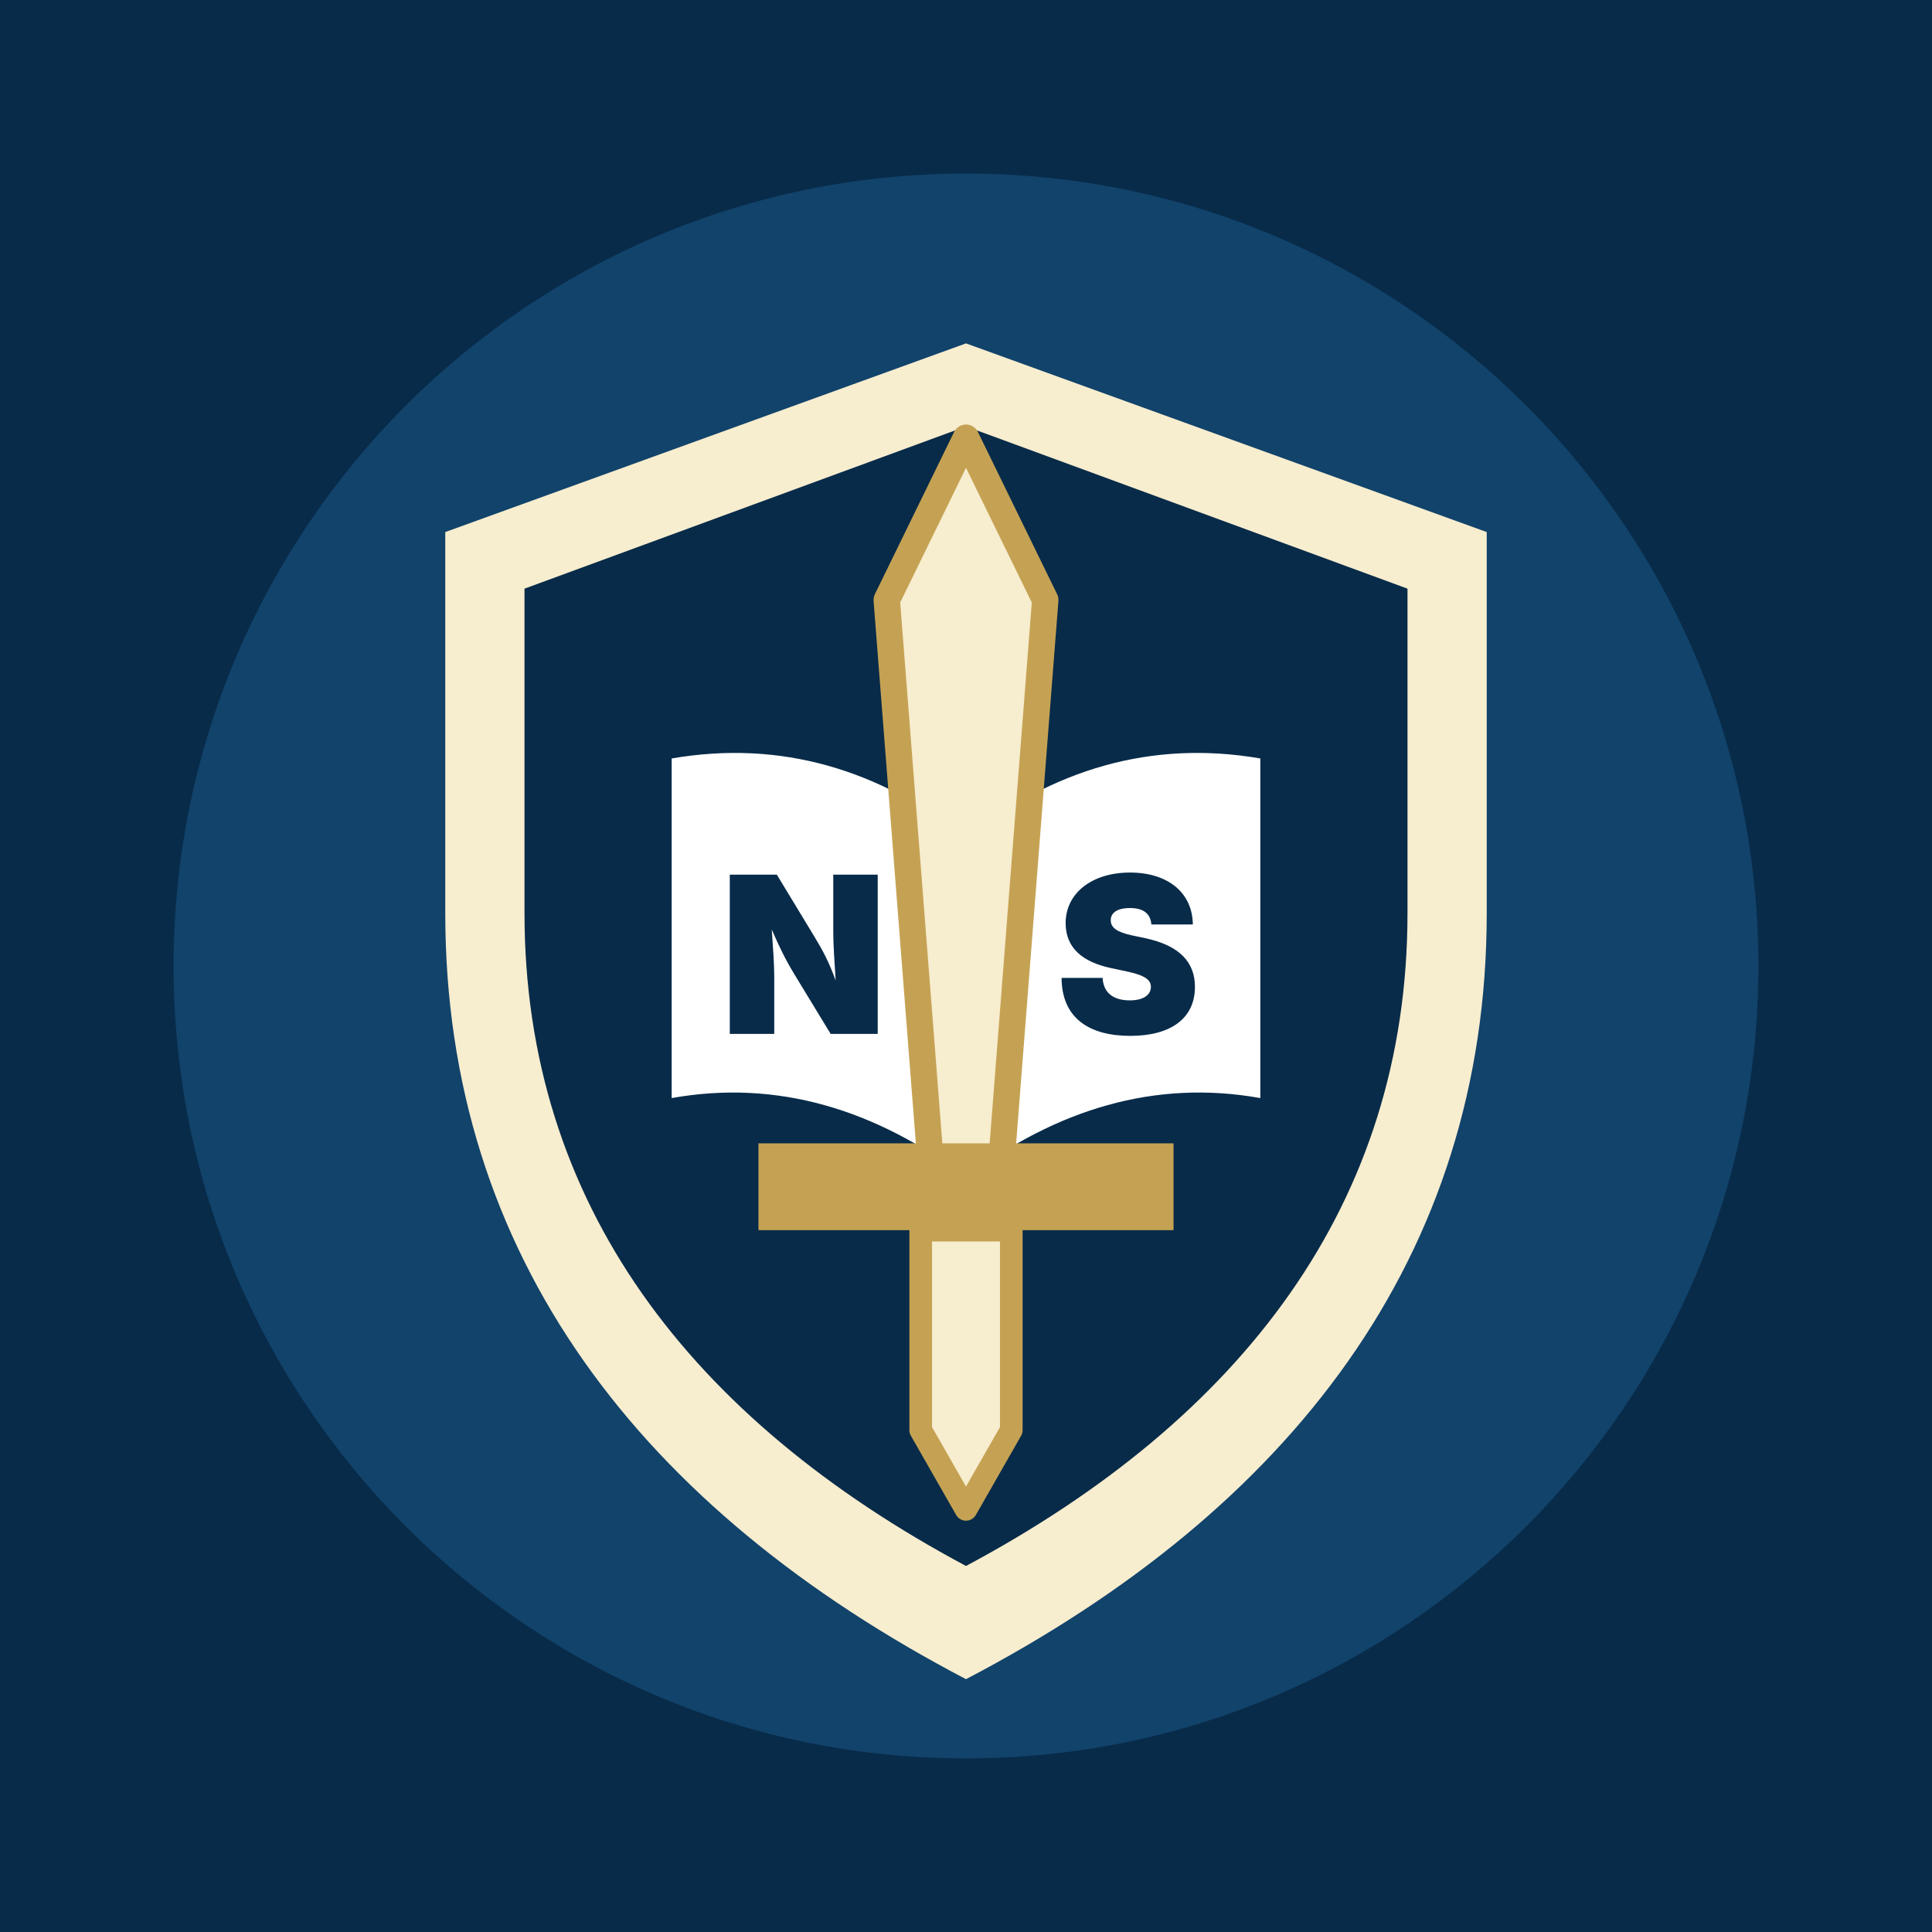
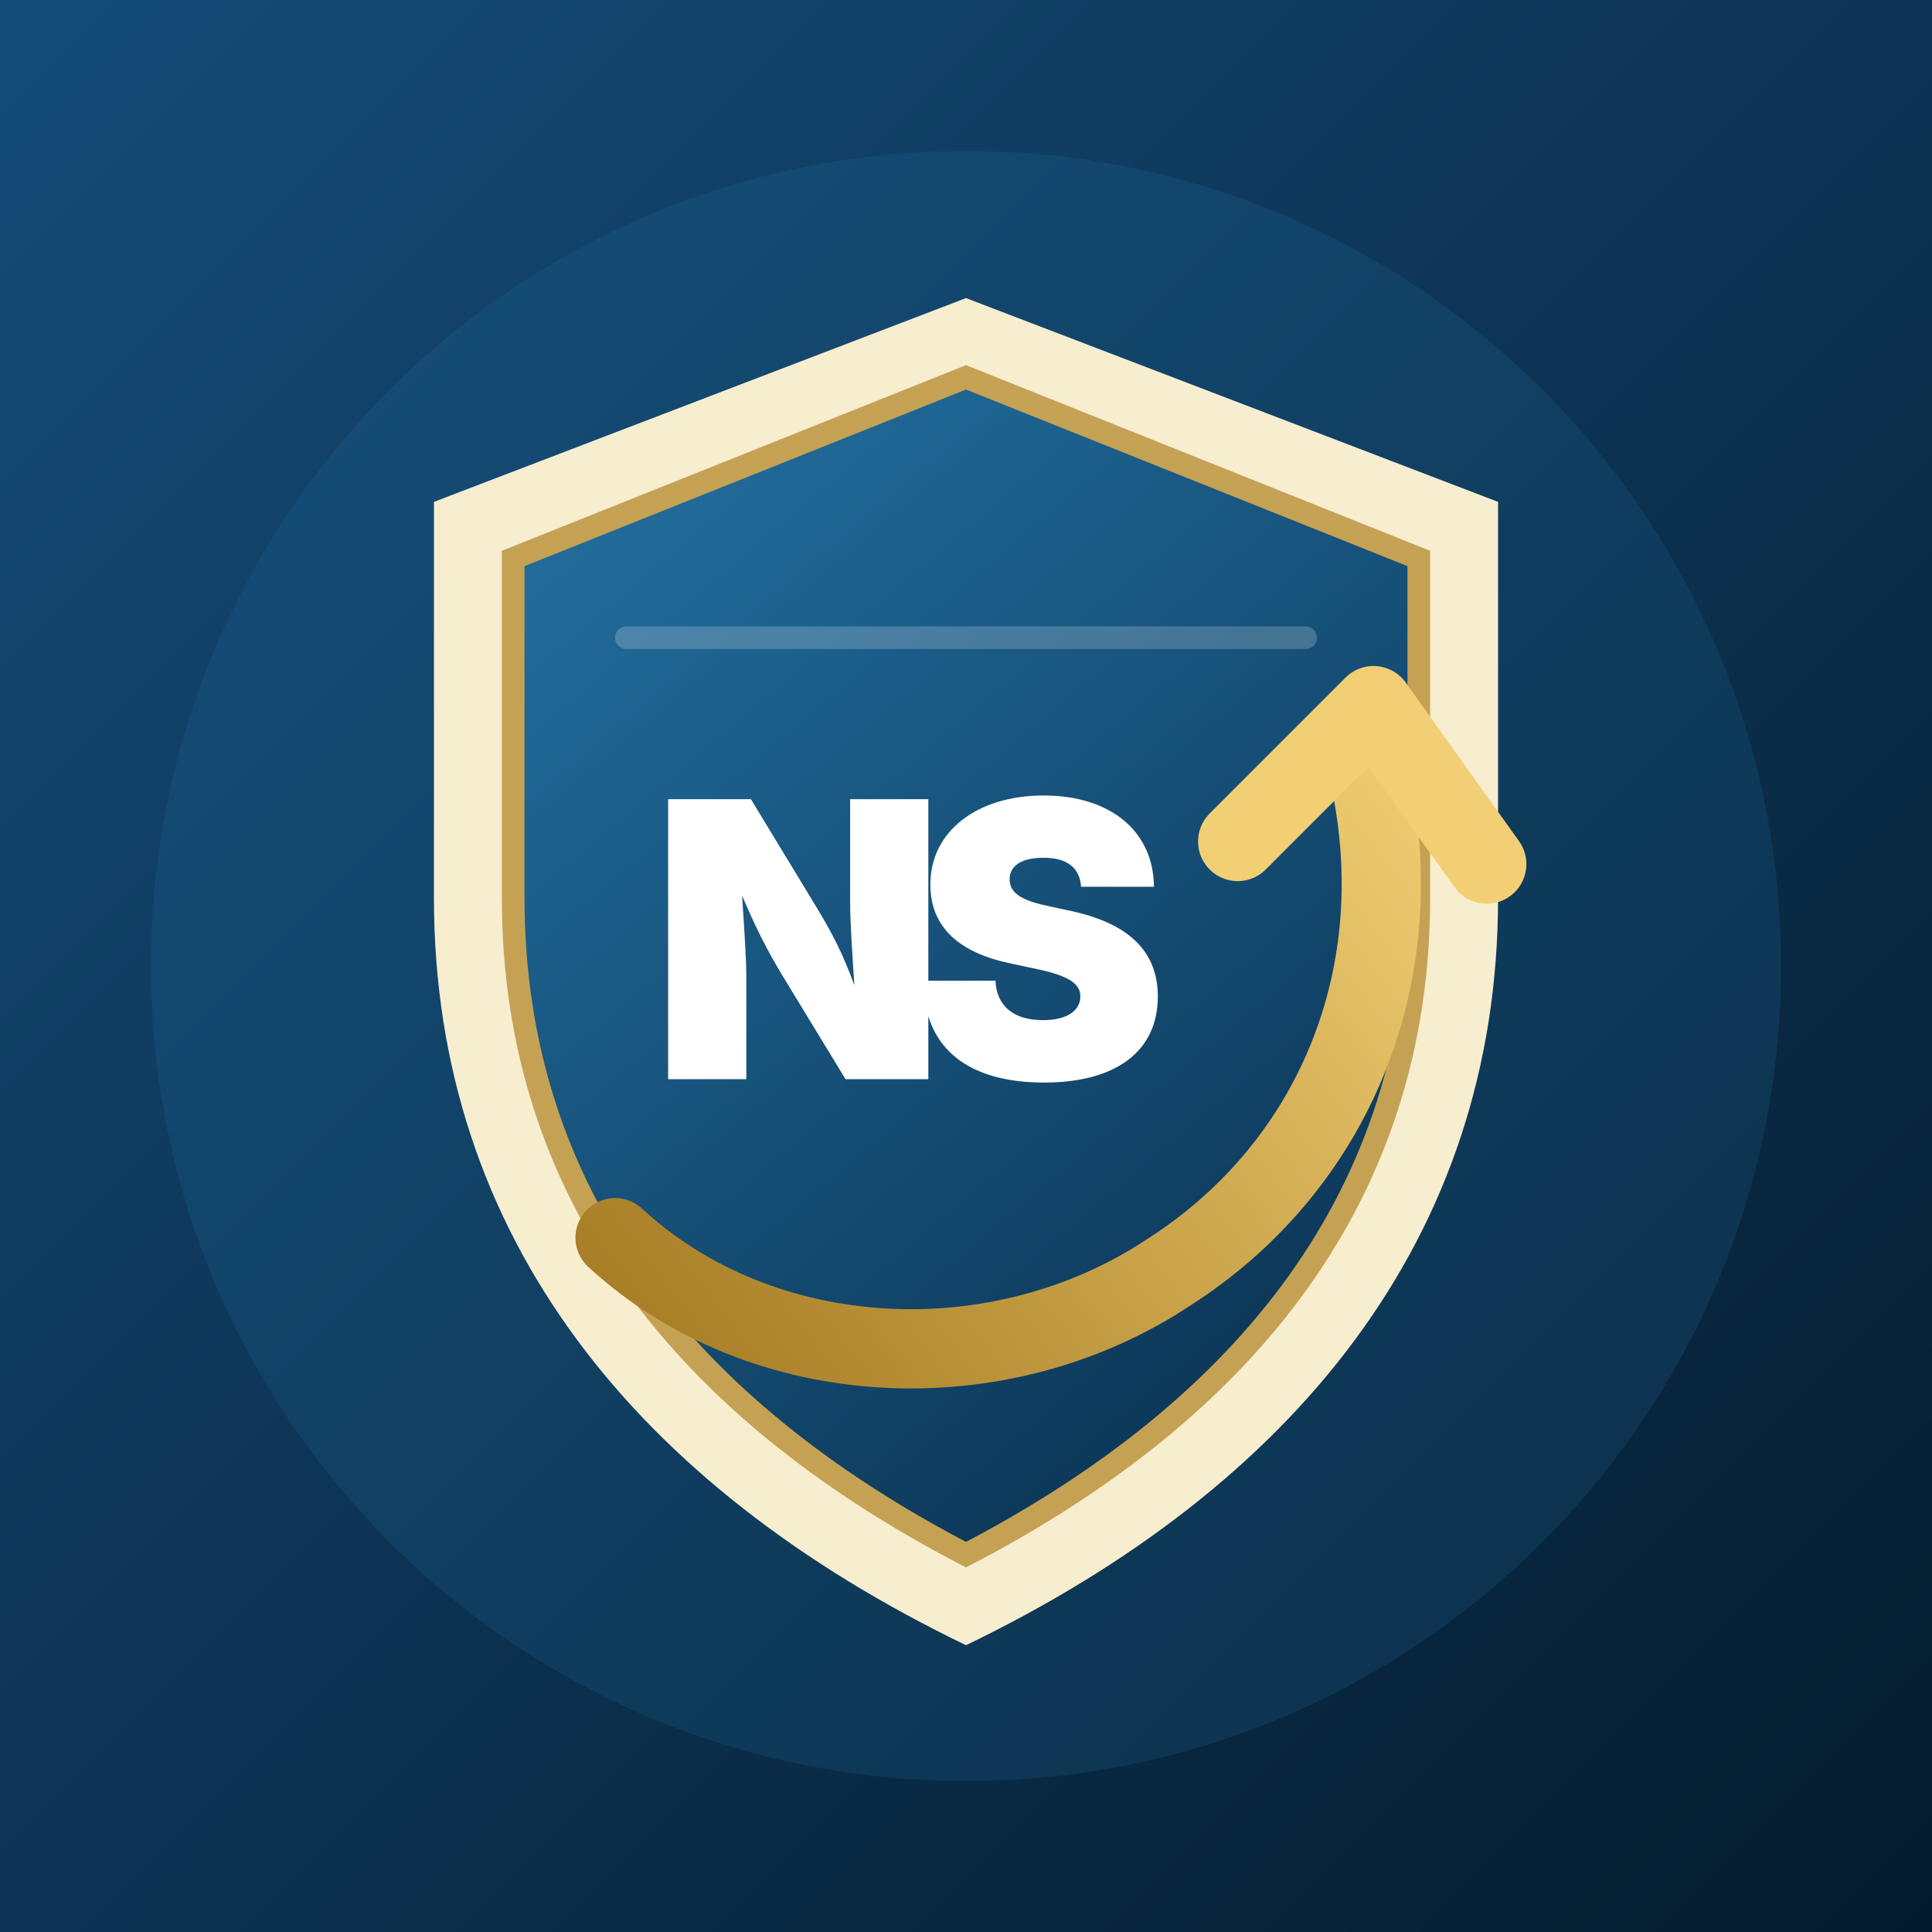
<svg xmlns="http://www.w3.org/2000/svg" viewBox="0 0 512 512" role="img" aria-labelledby="title desc">
-   <rect width="512" height="512" fill="#082b49" />
-   <circle cx="256" cy="256" r="210" fill="#154c79" opacity="0.72" />
-   <path d="M256 91 394 141v101c0 91-52 158-138 203-86-45-138-112-138-203V141L256 91Z" fill="#f7edcf" />
-   <path d="M256 113 373 156v86c0 77-44 134-117 173-73-39-117-96-117-173v-86l117-43Z" fill="#082b49" />
-   <path d="M178 201c29-5 55 3 78 21v90c-24-18-50-26-78-21v-90Zm156 0c-29-5-55 3-78 21v90c24-18 50-26 78-21v-90Z" fill="#ffffff" />
-   <text x="213" y="274" text-anchor="middle" font-family="Inter,Arial,sans-serif" font-size="58" font-weight="900" fill="#082b49">N</text>
-   <text x="299" y="274" text-anchor="middle" font-family="Inter,Arial,sans-serif" font-size="58" font-weight="900" fill="#082b49">S</text>
-   <path d="m256 116 21 43-12 154h-18l-12-154 21-43Z" fill="#f7edcf" stroke="#c5a253" stroke-width="7" stroke-linejoin="round" />
-   <path d="M201 303h110v23H201z" rx="10" fill="#c5a253" />
-   <path d="M244 326h24v53l-12 21-12-21v-53Z" fill="#f7edcf" stroke="#c5a253" stroke-width="6" stroke-linejoin="round" />
+   <defs>
+     <linearGradient id="appBg" x1="0" y1="0" x2="512" y2="512" gradientUnits="userSpaceOnUse">
+       <stop stop-color="#154c79" />
+       <stop offset="1" stop-color="#041b2d" />
+     </linearGradient>
+     <linearGradient id="shieldBlue" x1="20" y1="14" x2="105" y2="115" gradientUnits="userSpaceOnUse">
+       <stop stop-color="#2474a6" />
+       <stop offset="1" stop-color="#082b49" />
+     </linearGradient>
+     <linearGradient id="arrowGold" x1="34" y1="96" x2="104" y2="42" gradientUnits="userSpaceOnUse">
+       <stop stop-color="#a77d25" />
+       <stop offset="1" stop-color="#f2cf75" />
+     </linearGradient>
+   </defs>
+   <rect width="512" height="512" fill="url(#appBg)" />
+   <circle cx="256" cy="256" r="216" fill="#2474a6" opacity=".18" />
+   <g transform="translate(64 64) scale(3)">
+     <path d="M64 5 111 23v35c0 30-18 52-47 66C35 110 17 88 17 58V23L64 5Z" fill="#f7edcf" />
+     <path d="M64 12 104 28v30c0 26-15 45-40 58-25-13-40-32-40-58V28L64 12Z" fill="url(#shieldBlue)" stroke="#c5a253" stroke-width="2" />
+     <path d="M34 35h60" stroke="#ffffff" stroke-opacity=".2" stroke-width="2" stroke-linecap="round" />
+     <text x="59" y="74" text-anchor="middle" font-family="Inter,Arial,sans-serif" font-size="34" font-weight="900" letter-spacing="-3" fill="#ffffff">NS</text>
+     <path d="M33 88c13 12 34 13 49 3 14-9 21-25 18-42" fill="none" stroke="url(#arrowGold)" stroke-width="7" stroke-linecap="round" />
+     <path d="m88 53 12-12 10 14" fill="none" stroke="#f2cf75" stroke-width="7" stroke-linecap="round" stroke-linejoin="round" />
+   </g>
</svg>
